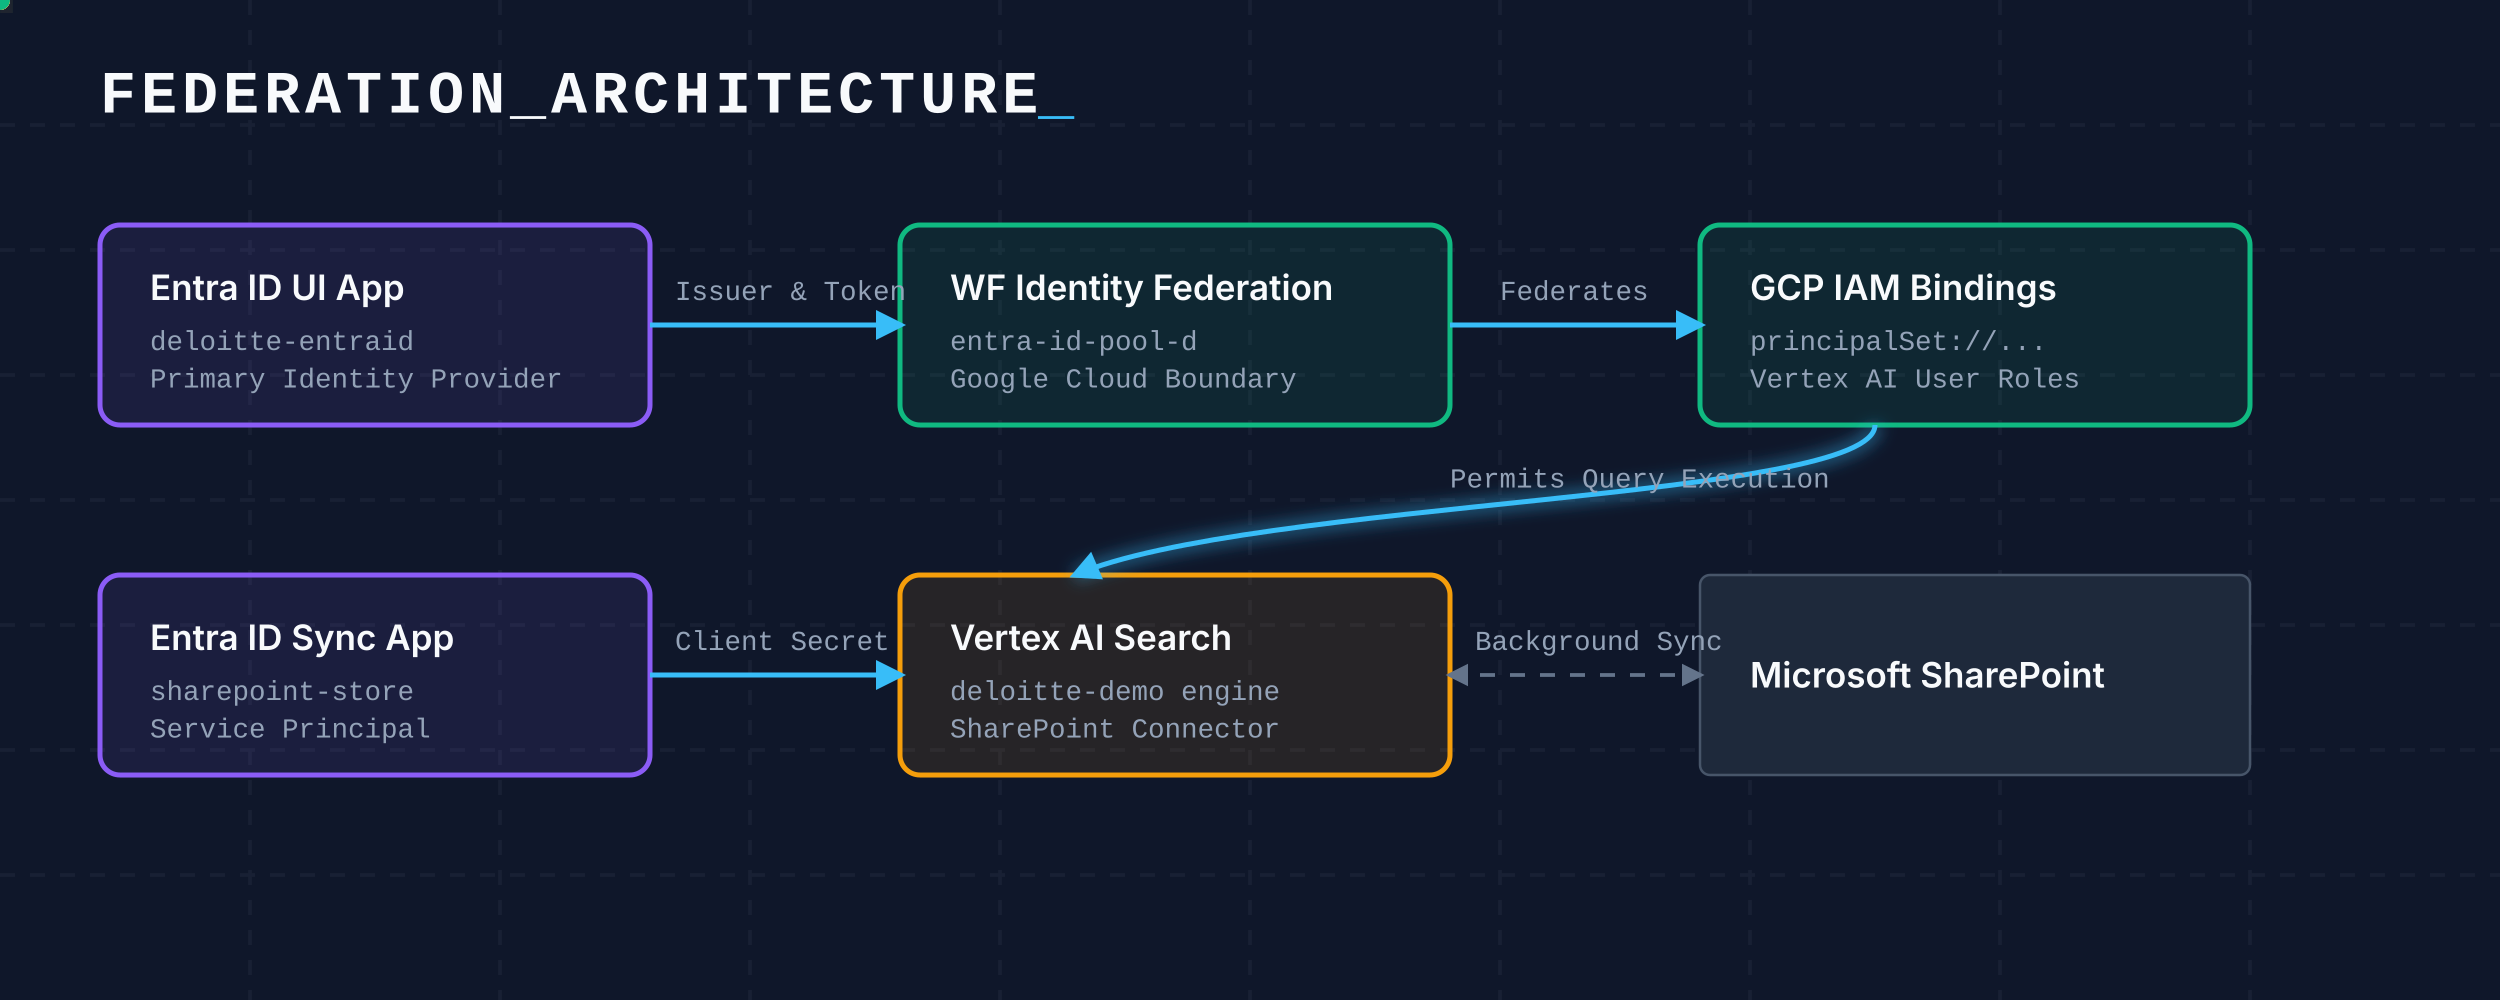
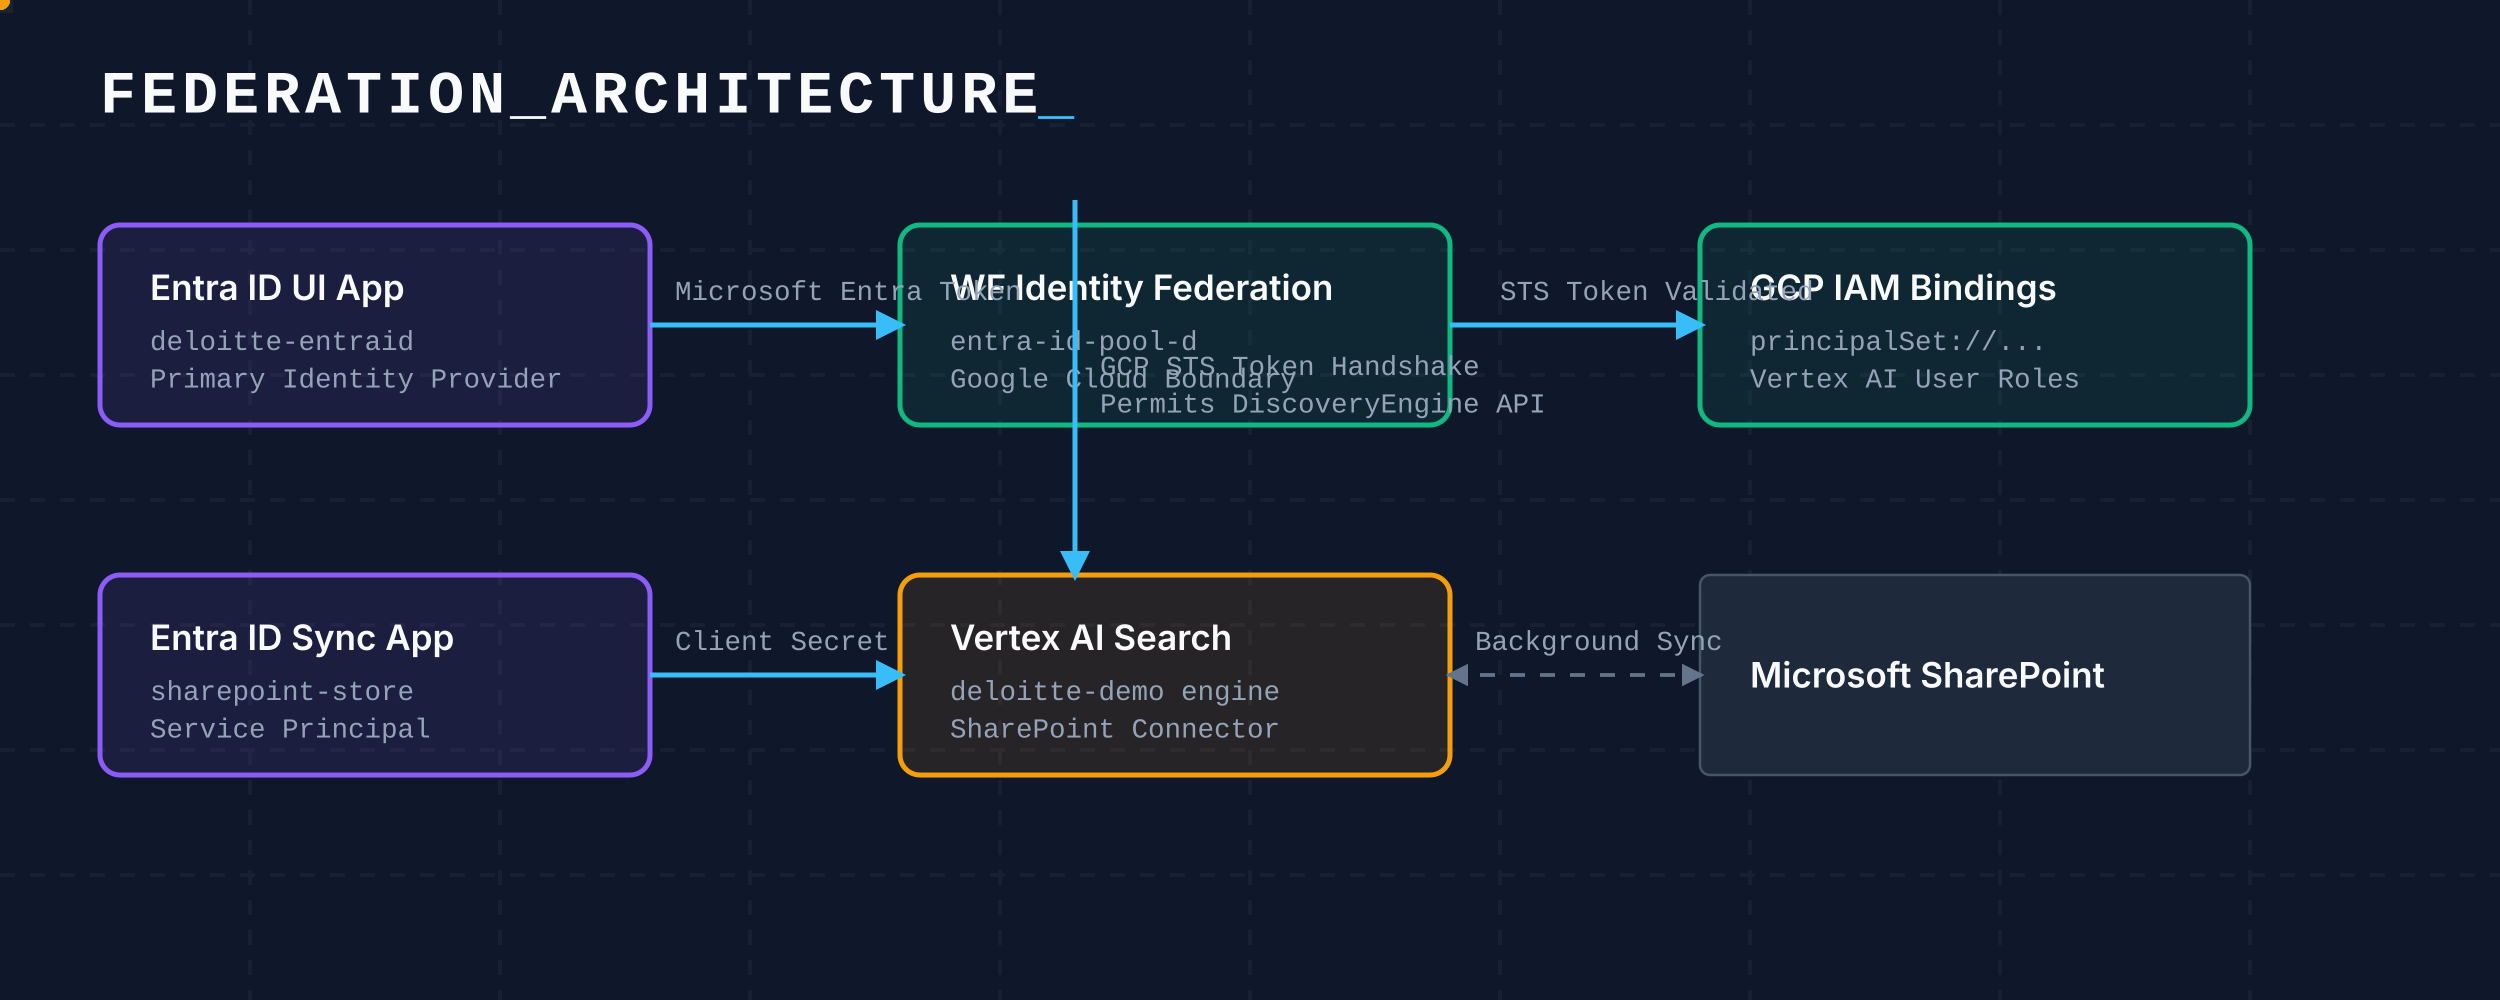
<svg xmlns="http://www.w3.org/2000/svg" viewBox="0 0 1000 400">
  <defs>
    <style>
      .bg { fill: #0f172a; }
      .text-title { font-family: 'Courier New', monospace; font-size: 24px; font-weight: 700; fill: #f8fafc; letter-spacing: 2px; }
      .text-body { font-family: 'Inter', sans-serif; font-size: 14px; font-weight: 600; fill: #f8fafc; }
      .text-small { font-family: 'Courier New', monospace; font-size: 11px; font-weight: 500; fill: #94a3b8; }
      
      .line-main { stroke: #38bdf8; stroke-width: 2; fill: none; }
      .line-glow { stroke: rgba(56, 189, 248, 0.4); stroke-width: 6; fill: none; filter: blur(3px); }
      .line-dash { stroke: #64748b; stroke-width: 1.5; stroke-dasharray: 6 6; fill: none; }
      
      .box-entra { fill: rgba(139, 92, 246, 0.1); stroke: #8b5cf6; stroke-width: 2; rx: 8; ry: 8; }
      .box-gcp { fill: rgba(16, 185, 129, 0.1); stroke: #10b981; stroke-width: 2; rx: 8; ry: 8; }
      .box-vertex { fill: rgba(245, 158, 11, 0.1); stroke: #f59e0b; stroke-width: 2; rx: 8; ry: 8; }
      .box-sharepoint { fill: #1e293b; stroke: #475569; stroke-width: 1; rx: 4; ry: 4; }
    </style>
    <filter id="glow">
      <feGaussianBlur stdDeviation="5" result="blur" />
      <feMerge>
        <feMergeNode in="blur" />
        <feMergeNode in="SourceGraphic" />
      </feMerge>
    </filter>
    <marker id="arrow-blue" viewBox="0 0 10 10" refX="8" refY="5" markerWidth="6" markerHeight="6" orient="auto-start-reverse">
      <path d="M 0 0 L 10 5 L 0 10 z" fill="#38bdf8" />
    </marker>
    <marker id="arrow-gray" viewBox="0 0 10 10" refX="8" refY="5" markerWidth="6" markerHeight="6" orient="auto-start-reverse">
      <path d="M 0 0 L 10 5 L 0 10 z" fill="#64748b" />
    </marker>
  </defs>
  <rect class="bg" width="1000" height="400" />
  <g opacity="0.1">
    <path class="line-dash" d="M0,50 L1000,50 M0,100 L1000,100 M0,150 L1000,150 M0,200 L1000,200 M0,250 L1000,250 M0,300 L1000,300 M0,350 L1000,350" />
    <path class="line-dash" d="M100,0 L100,400 M200,0 L200,400 M300,0 L300,400 M400,0 L400,400 M500,0 L500,400 M600,0 L600,400 M700,0 L700,400 M800,0 L800,400 M900,0 L900,400" />
  </g>
  <text x="40" y="45" class="text-title">FEDERATION_ARCHITECTURE<tspan fill="#38bdf8">
      <animate attributeName="opacity" values="1;0;1" dur="1s" repeatCount="indefinite" />_</tspan>
  </text>
  <circle r="4" fill="#ffffff" filter="url(#glow)">
-     <animateMotion dur="2s" repeatCount="indefinite" path="M 260 130 L 360 130" />
+     <animateMotion dur="3s" repeatCount="indefinite" path="M 260 130 L 360 130" keyPoints="0;1" keyTimes="0;1" calcMode="linear" />
  </circle>
-   <circle r="4" fill="#ffffff" filter="url(#glow)">
-     <animateMotion dur="2s" repeatCount="indefinite" path="M 580 130 L 680 130" />
+   <circle r="4" fill="#38bdf8" filter="url(#glow)">
+     <animateMotion dur="2s" repeatCount="indefinite" path="M 430 170 L 430 230" begin="2s" keyPoints="0;1" keyTimes="0;1" calcMode="linear" />
+   </circle>
+   <circle r="4" fill="#10b981" filter="url(#glow)">
+     <animateMotion dur="2s" repeatCount="indefinite" path="M 540 270 L 640 270" begin="4s" keyPoints="0;1" keyTimes="0;1" calcMode="linear" />
  </circle>
  <circle r="4" fill="#f59e0b" filter="url(#glow)">
-     <animateMotion dur="3s" repeatCount="indefinite" path="M 260 270 L 360 270" />
+     <animateMotion dur="4s" repeatCount="indefinite" path="M 640 270 L 540 270" />
  </circle>
  <circle r="4" fill="#f59e0b" filter="url(#glow)">
-     <animateMotion dur="3s" repeatCount="indefinite" path="M 580 270 L 680 270" />
-   </circle>
-   <circle r="4" fill="#10b981" filter="url(#glow)">
-     <animateMotion dur="4s" repeatCount="indefinite" path="M 750 170 C 750 200, 500 200, 430 230" />
+     <animateMotion dur="4s" repeatCount="indefinite" path="M 260 270 L 360 270" />
  </circle>
  <g transform="translate(40, 90)">
    <rect class="box-entra" width="220" height="80" />
    <text x="20" y="30" class="text-body">Entra ID UI App</text>
    <text x="20" y="50" class="text-small">deloitte-entraid</text>
    <text x="20" y="65" class="text-small" fill="#8b5cf6">Primary Identity Provider</text>
    <rect class="box-gcp" x="320" y="0" width="220" height="80" />
    <text x="340" y="30" class="text-body">WF Identity Federation</text>
    <text x="340" y="50" class="text-small">entra-id-pool-d</text>
    <text x="340" y="65" class="text-small" fill="#10b981">Google Cloud Boundary</text>
    <rect class="box-gcp" x="640" y="0" width="220" height="80" />
    <text x="660" y="30" class="text-body">GCP IAM Bindings</text>
    <text x="660" y="50" class="text-small">principalSet://...</text>
    <text x="660" y="65" class="text-small" fill="#10b981">Vertex AI User Roles</text>
    <path class="line-glow" d="M 220 40 L 320 40" />
    <path class="line-main" d="M 220 40 L 320 40" marker-end="url(#arrow-blue)" />
-     <text x="230" y="30" class="text-small">Issuer &amp; Token</text>
+     <text x="230" y="30" class="text-small">Microsoft Entra Token</text>
    <path class="line-glow" d="M 540 40 L 640 40" />
    <path class="line-main" d="M 540 40 L 640 40" marker-end="url(#arrow-blue)" />
-     <text x="560" y="30" class="text-small">Federates</text>
+     <text x="560" y="30" class="text-small">STS Token Validated</text>
  </g>
  <g transform="translate(40, 230)">
    <rect class="box-entra" width="220" height="80" />
    <text x="20" y="30" class="text-body">Entra ID Sync App</text>
    <text x="20" y="50" class="text-small">sharepoint-store</text>
    <text x="20" y="65" class="text-small" fill="#8b5cf6">Service Principal</text>
    <rect class="box-vertex" x="320" y="0" width="220" height="80" />
    <text x="340" y="30" class="text-body">Vertex AI Search</text>
    <text x="340" y="50" class="text-small">deloitte-demo engine</text>
    <text x="340" y="65" class="text-small" fill="#f59e0b">SharePoint Connector</text>
    <rect class="box-sharepoint" x="640" y="0" width="220" height="80" />
    <text x="660" y="45" class="text-body">Microsoft SharePoint</text>
    <path class="line-glow" d="M 220 40 L 320 40" />
    <path class="line-main" d="M 220 40 L 320 40" marker-end="url(#arrow-blue)" />
    <text x="230" y="30" class="text-small">Client Secret</text>
    <path class="line-dash" d="M 540 40 L 640 40" marker-start="url(#arrow-gray)" marker-end="url(#arrow-gray)" />
    <text x="550" y="30" class="text-small">Background Sync</text>
  </g>
-   <path class="line-glow" d="M 750 170 C 750 200, 500 200, 430 230" />
-   <path class="line-main" d="M 750 170 C 750 200, 500 200, 430 230" marker-end="url(#arrow-blue)" />
-   <text x="580" y="195" class="text-small">Permits Query Execution</text>
+   <path class="line-glow" d="M 430 80 C 430 200, 430 200, 430 230" />
+   <path class="line-main" d="M 430 80 C 430 200, 430 200, 430 230" marker-end="url(#arrow-blue)" />
+   <text x="440" y="150" class="text-small">GCP STS Token Handshake</text>
+   <text x="440" y="165" class="text-small">Permits DiscoveryEngine API</text>
</svg>
